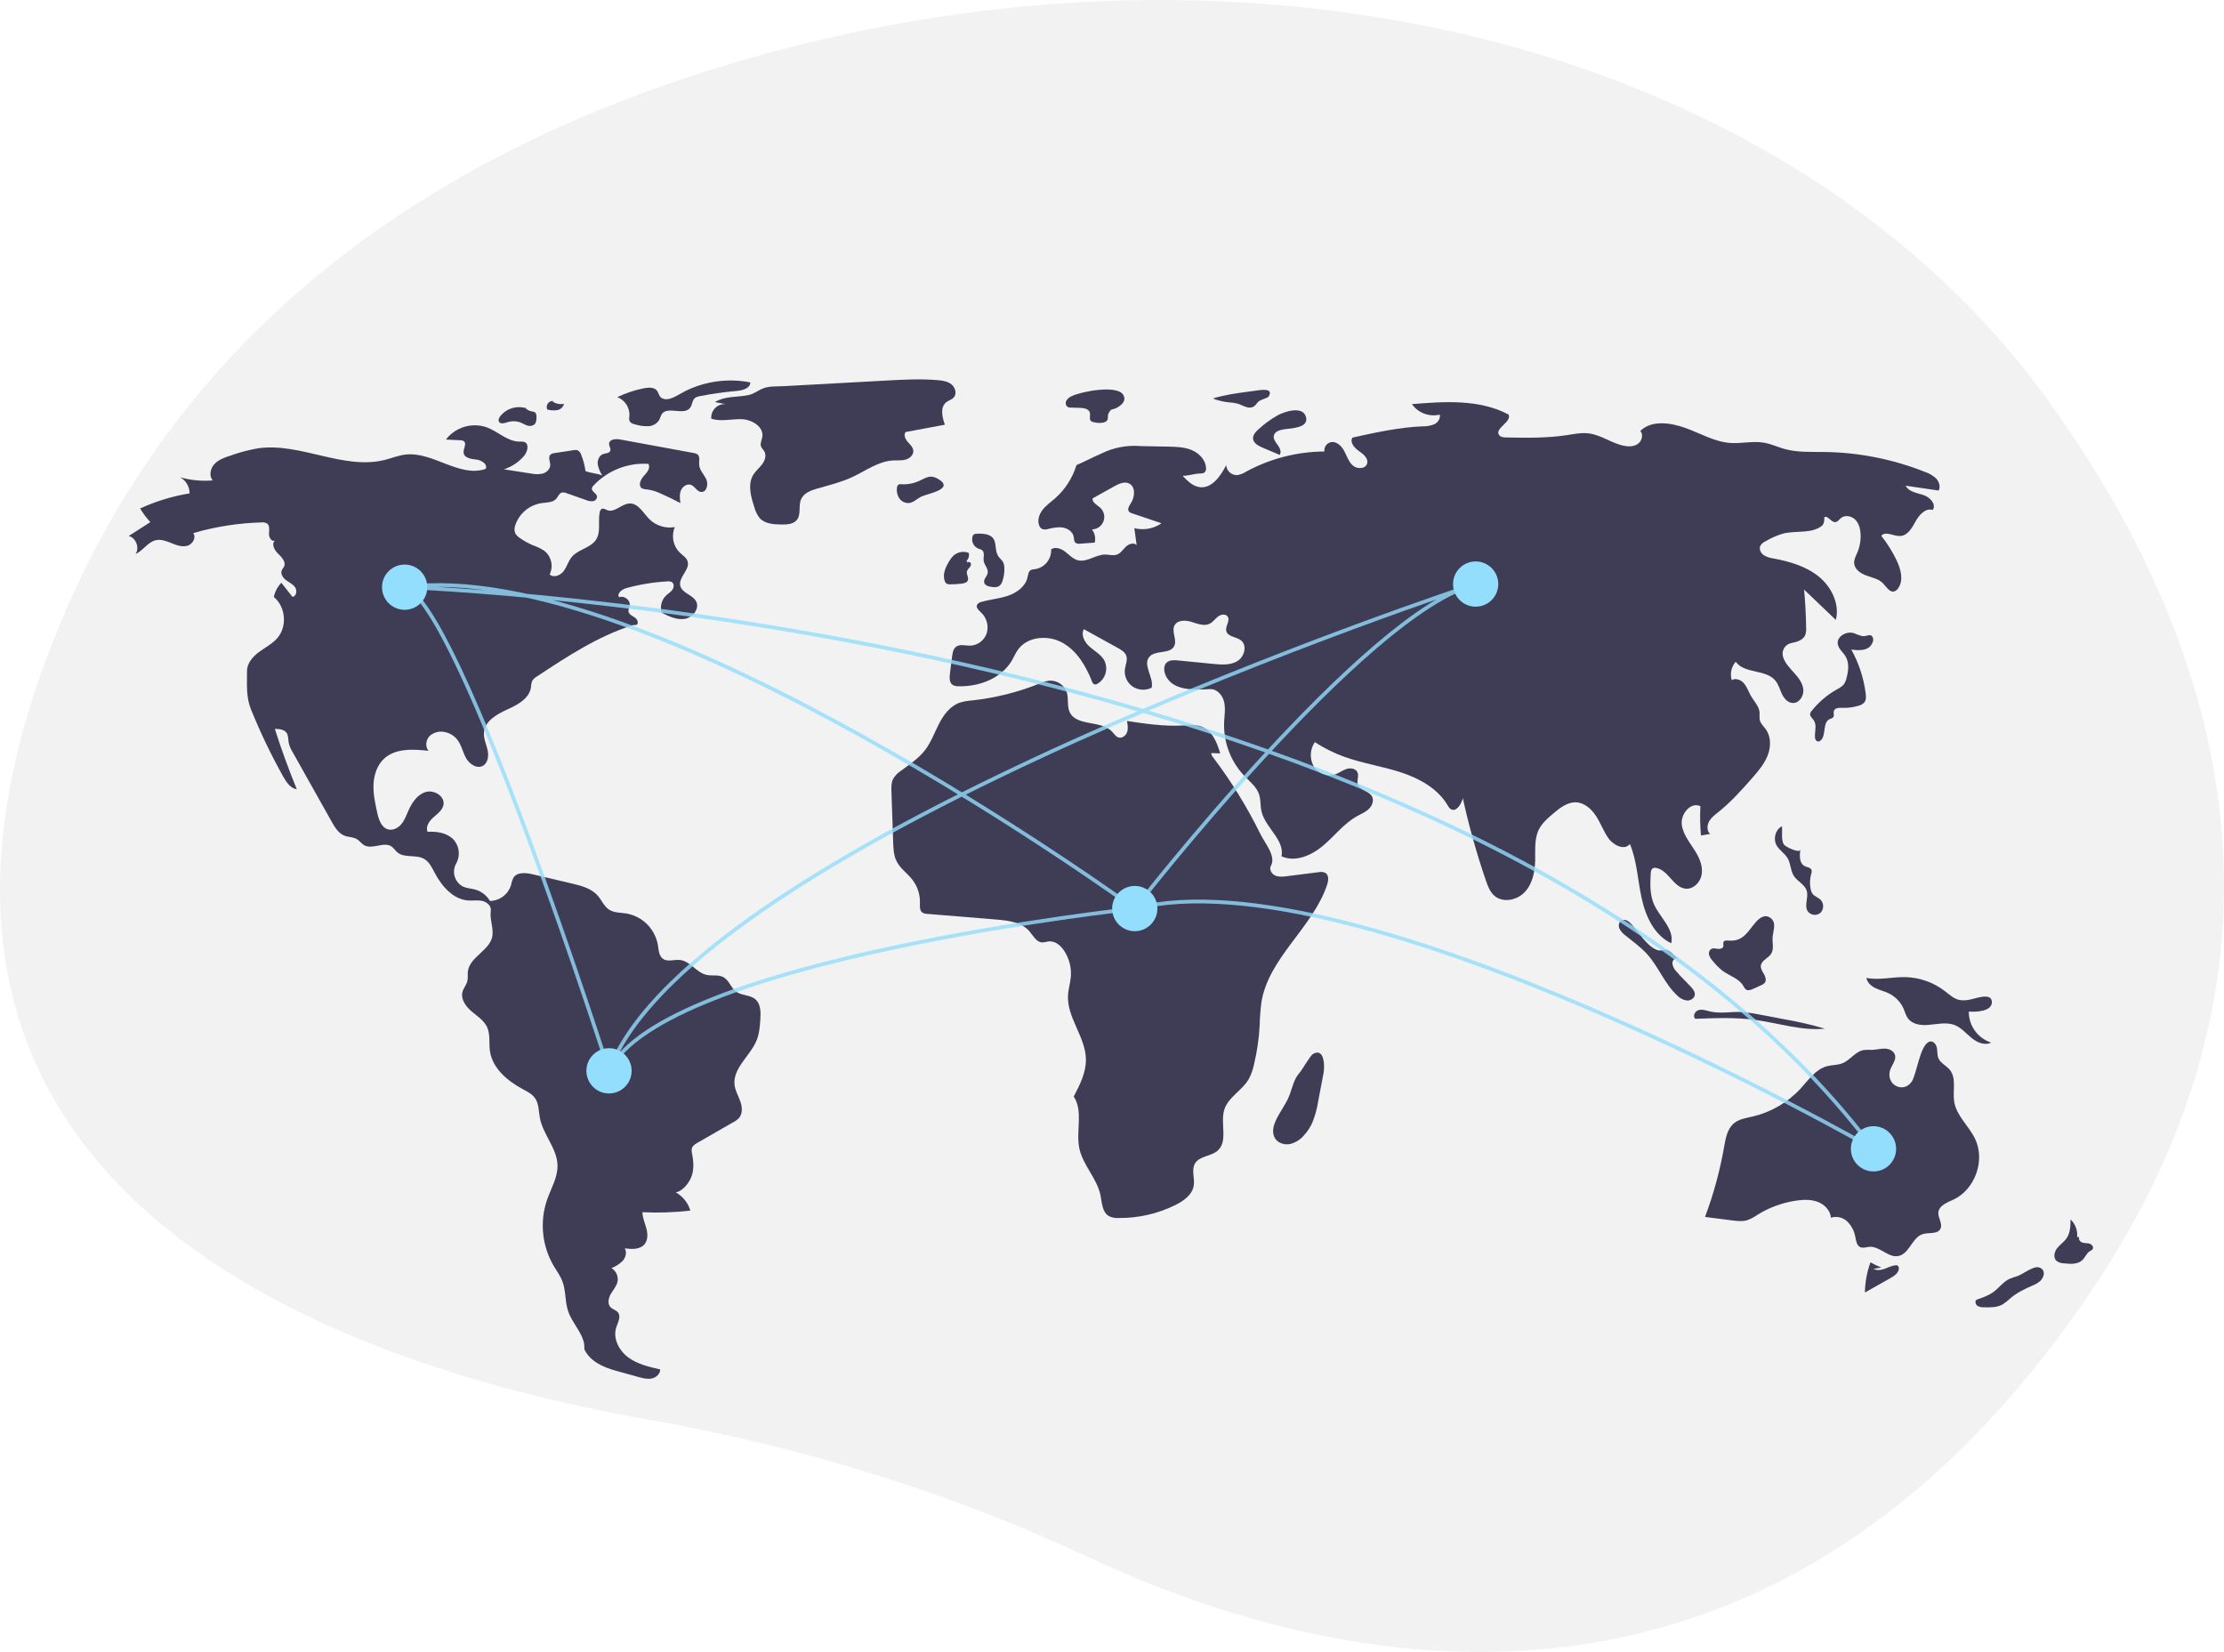
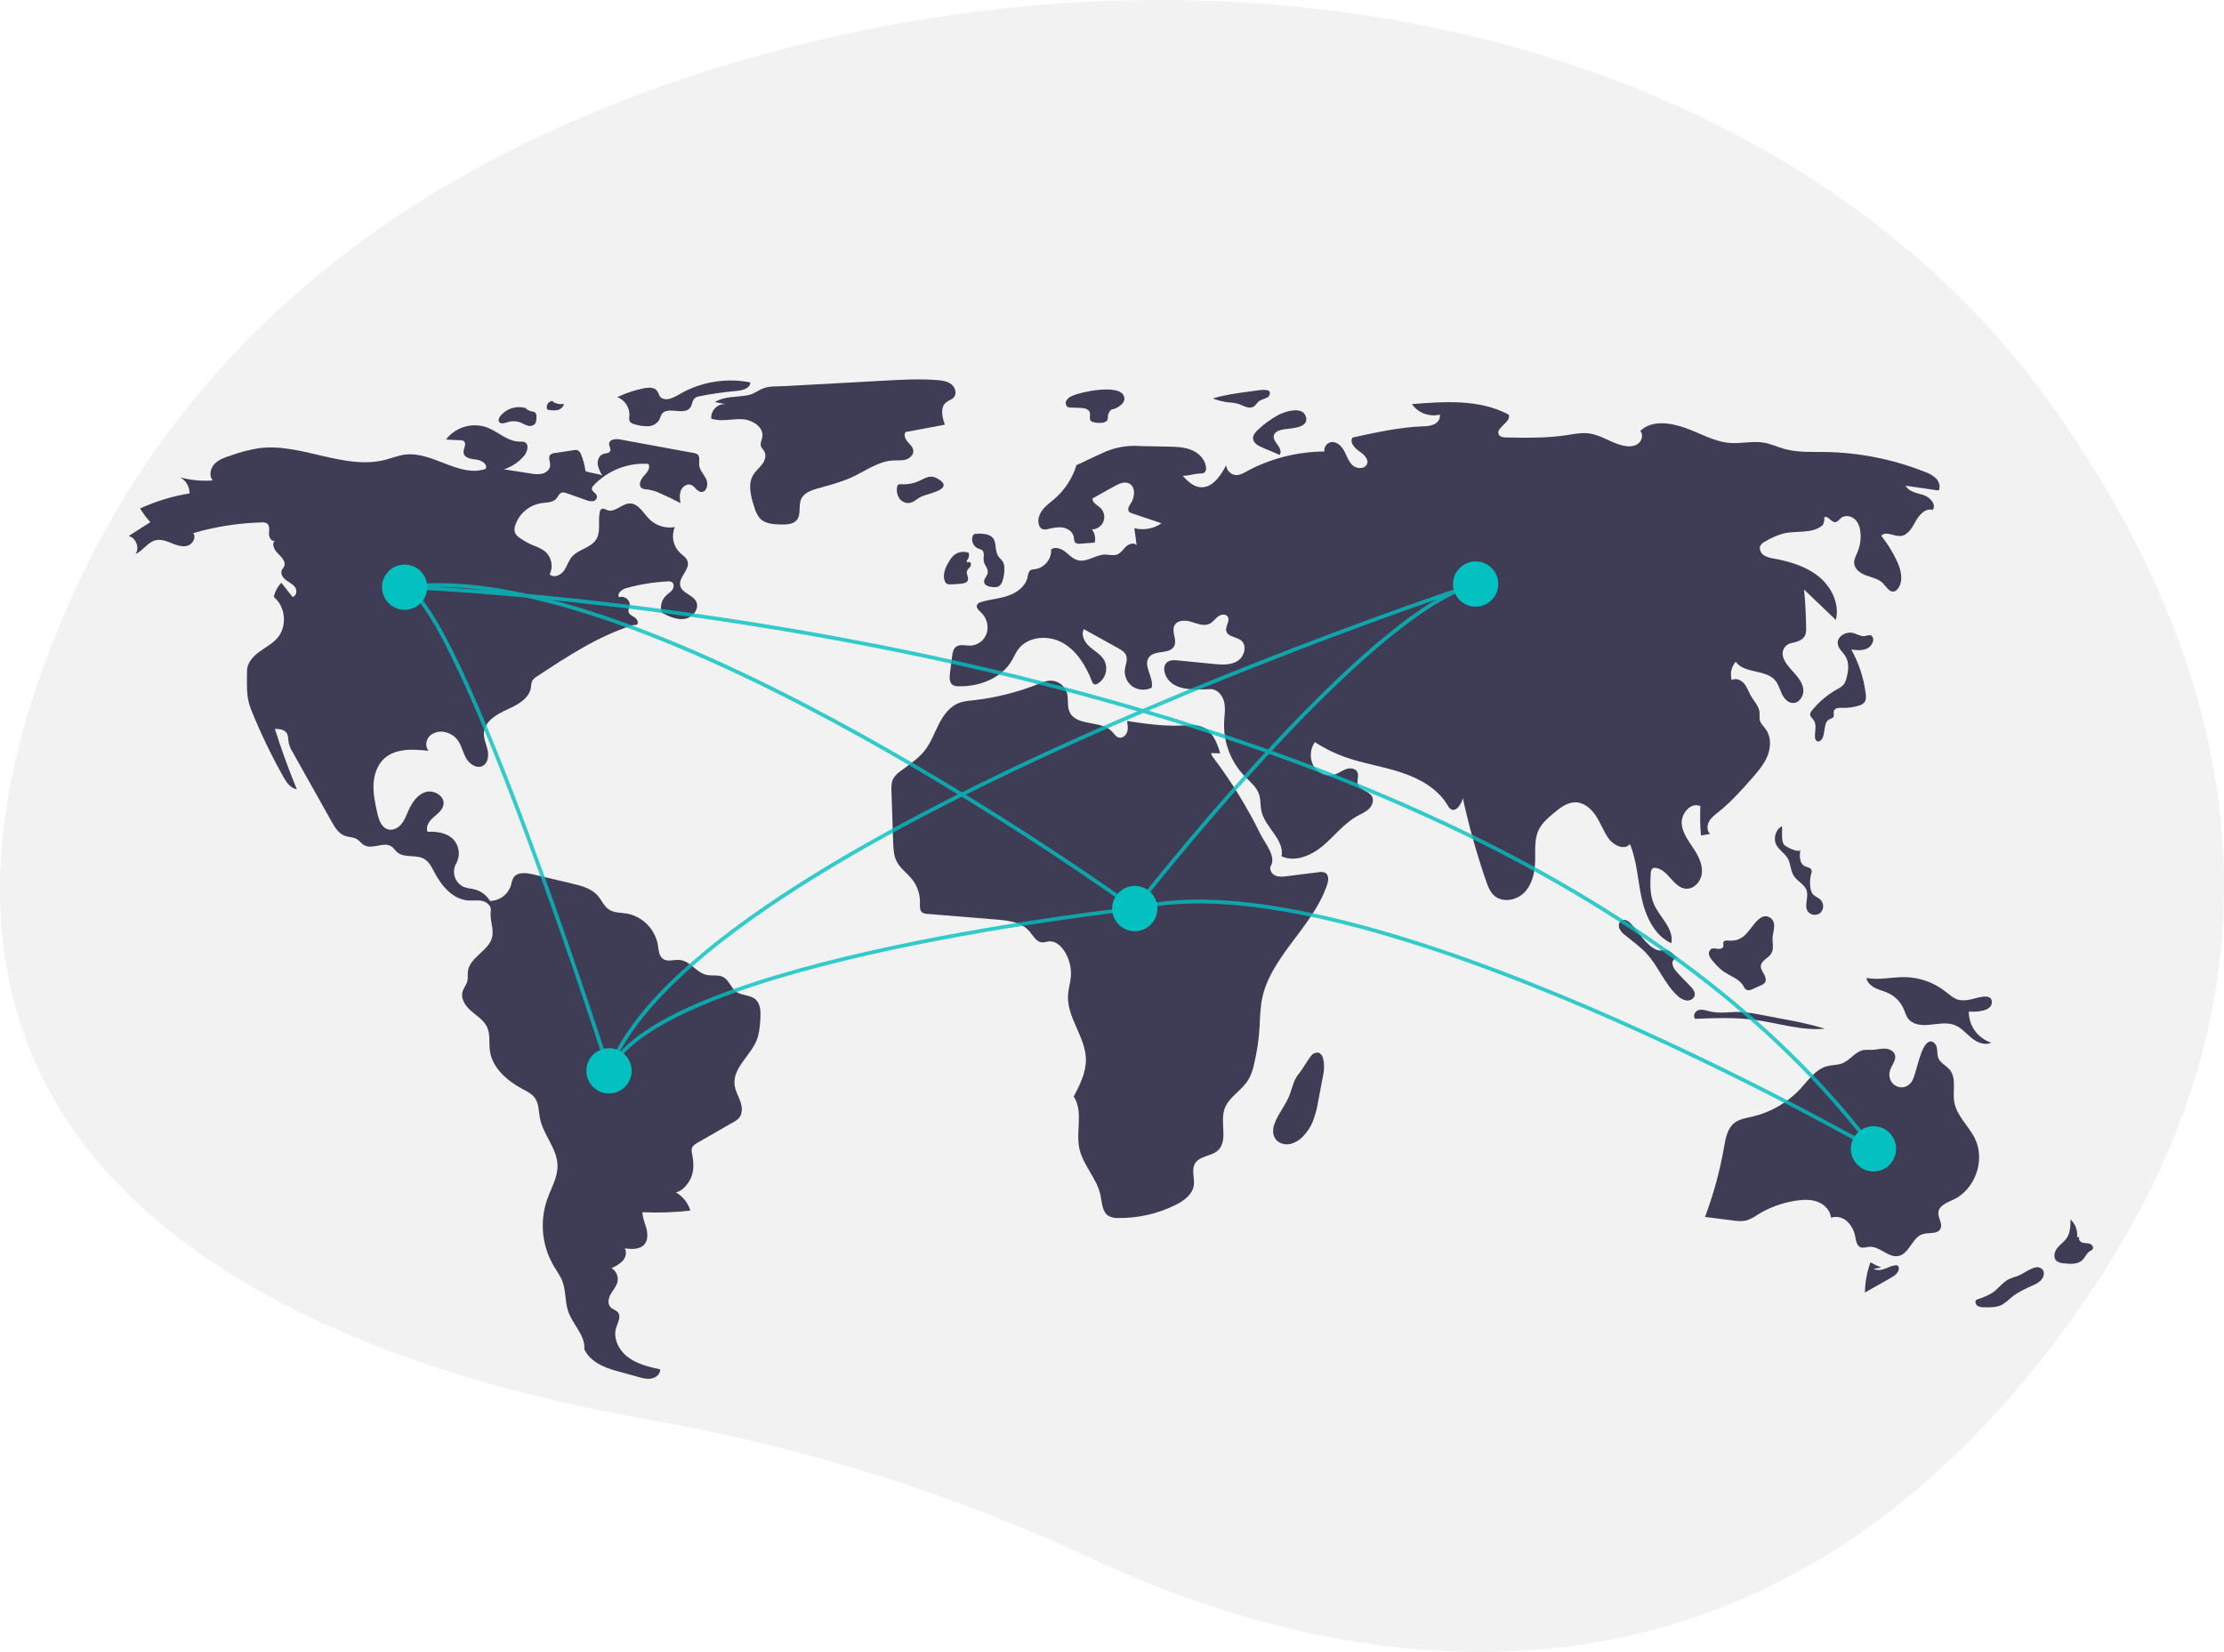
<svg xmlns="http://www.w3.org/2000/svg" id="e37c00f5-ff96-45aa-87ea-1a24b78ba7bd" data-name="Layer 1" viewBox="0 0 1176.606 873.979">
  <path d="M1095.664,225.463C962.121,39.632,680.019-35.748,402.58,45.439,255.907,88.36,114.487,174.358,44.402,340.88-80.881,638.554,182.167,733.624,354.172,763.924c83.172,14.651,161.507,39.263,233.089,72.771C716.045,896.979,944,950.398,1115.894,699.286,1240.482,517.28,1184.616,349.244,1095.664,225.463Z" transform="translate(-11.69692 -13.01074)" fill="#f2f2f2" />
  <path d="M321.429,262.228a34.385,34.385,0,0,0-2.248-8.605,3.895,3.895,0,0,0-1.98-2.439,4.08,4.08,0,0,0-1.965-.022l-10.087,1.544a3.867,3.867,0,0,0-2.302.894c-1.314,1.382-.02,3.607-.06,5.513-.045,2.143-1.95,3.883-4.015,4.459a15.177,15.177,0,0,1-6.38-.079l-14.105-2.192a23.256,23.256,0,0,0,10.671-7.121c1.856-2.199,2.844-6.304.161-7.345a6.585,6.585,0,0,0-2.45-.197c-6.391.05-11.419-5.286-17.402-7.533a19.241,19.241,0,0,0-21.655,6.455l7.514.362a3.335,3.335,0,0,1,2.001.534c1.647,1.353-.401,3.952-.169,6.07.301,2.752,3.956,3.34,6.711,3.619s6.25,2.517,4.925,4.948c-13.847,4.769-27.937-9.323-42.479-7.588-3.68.439-7.156,1.885-10.749,2.794-21.951,5.554-44.644-9.264-67.068-6.126a85.163,85.163,0,0,0-14.64,3.861c-3.052,1.002-6.235,2.085-8.453,4.409s-3.061,6.298-.961,8.729a49.126,49.126,0,0,1-17.216-1.636,9.645,9.645,0,0,1,4.959,8.5A102.145,102.145,0,0,0,85.821,282.014a44.073,44.073,0,0,0,5.416,7.215l-11.445,7.353c3.867.974,5.866,6.247,3.617,9.54,4.009-1.784,6.494-6.398,10.782-7.333,2.809-.613,5.667.536,8.331,1.616s5.593,2.126,8.352,1.316,4.793-4.387,3.04-6.666a142.719,142.719,0,0,1,36.253-5.664,4.547,4.547,0,0,1,2.746.521c1.598,1.109,1.178,3.504,1.092,5.447s1.429,4.497,3.165,3.621c-2.043,1.772-.297,5.108,1.664,6.971s4.323,4.434,3.123,6.858c-.313.633-.845,1.139-1.146,1.777-.89,1.884.523,4.081,2.189,5.332s3.707,2.126,4.864,3.858.632,4.765-1.438,5.007l-5.882-7.469a15.314,15.314,0,0,0-3.974,7.53c6.238,5.099,7.176,15.478,1.954,21.613-2.669,3.135-6.464,5.04-9.776,7.486s-6.377,5.928-6.369,10.045c.014,7.113-.567,13.721,2.099,20.316a312.966,312.966,0,0,0,16.99,35.447c1.681,3.006,3.853,6.301,7.258,6.819q-6.455-15.714-11.621-31.917c2.243.009,4.836.187,6.151,2.004,1.089,1.505.855,3.551,1.193,5.378a16.659,16.659,0,0,0,2.124,4.994L187.123,447.636c1.704,3.034,3.658,6.292,6.913,7.521,2.082.786,4.49.638,6.406,1.769,1.502.887,2.513,2.46,4.044,3.296,4.329,2.361,10.349-2.167,14.394.652,1.157.806,1.893,2.087,2.958,3.01,3.736,3.236,9.865,1.071,14.179,3.485,2.78,1.556,4.22,4.667,5.703,7.486,3.714,7.062,9.723,13.981,17.683,14.543,2.5.177,5.054-.297,7.498.259s4.85,2.689,4.457,5.164c-.673,4.244,1.424,8.891.861,13.151-1.026,7.76-12.032,11.169-12.978,18.939-.207,1.701.117,3.457-.288,5.122-.496,2.041-2.029,3.702-2.574,5.731-1.032,3.844,1.722,7.67,4.748,10.256s6.635,4.816,8.289,8.437c1.748,3.827.89,8.289,1.458,12.457,1.241,9.1,9.102,15.847,17.191,20.197,2.465,1.325,5.111,2.608,6.706,4.908,2.082,3.001,1.875,6.957,2.57,10.543,1.703,8.782,9.095,16.017,9.305,24.96.149,6.356-3.384,12.122-5.495,18.12a42.257,42.257,0,0,0,3.451,35.046c1.579,2.666,3.467,5.18,4.584,8.07,1.993,5.158,1.346,11.02,3.184,16.235,2.43,6.895,9.106,12.589,8.467,19.872,3.031,6.294,9.724,9.387,16.454,11.26l12.062,3.357c2.309.643,4.723,1.291,7.074.825s4.596-2.418,4.535-4.815c-5.915-1.334-12.019-2.752-16.895-6.357s-8.216-10.023-6.366-15.797c.858-2.678,2.683-5.769.948-7.982-.993-1.267-2.81-1.598-3.931-2.753-1.748-1.803-1.147-4.831.109-7.005s3.073-4.116,3.579-6.576a6.861,6.861,0,0,0-3.216-7.138,17.054,17.054,0,0,0,5.97-3.831c1.57-1.793,2.295-4.557,1.06-6.595,3.668.465,7.997.693,10.405-2.113,1.923-2.24,1.79-5.59,1.031-8.442s-2.044-5.624-2.084-8.575a156.267,156.267,0,0,0,25.353-.86,16.439,16.439,0,0,0-7.708-9.654c3.811-.645,7.282-5.207,8.486-8.879s.897-7.673.153-11.465a6.152,6.152,0,0,1-.114-3.004c.429-1.368,1.772-2.202,3.015-2.916l18.914-10.863a11.017,11.017,0,0,0,3.025-2.233c1.982-2.328,1.688-5.841.673-8.725s-2.64-5.595-3.031-8.627c-1.169-9.068,8.538-15.574,11.813-24.109,1.286-3.35,1.548-6.991,1.796-10.57.267-3.844.287-8.31-2.665-10.787-2.829-2.375-7.251-1.845-10.211-4.054-2.714-2.025-3.651-5.958-6.616-7.594-2.693-1.486-6.07-.541-9.065-1.239-5.274-1.23-8.592-7.308-13.978-7.871-3.039-.318-6.478,1.168-8.969-.602-2.195-1.559-2.283-4.694-2.7-7.353a20.536,20.536,0,0,0-16.575-16.628c-3.133-.502-6.544-.312-9.209-2.033-2.699-1.744-3.937-5.008-6.057-7.422-3.417-3.891-8.798-5.274-13.84-6.459l-20.506-4.821c-3.64-.856-8.332-1.31-10.286,1.879a14.738,14.738,0,0,0-1.217,3.827,11.85,11.85,0,0,1-11.144,8.388,13.179,13.179,0,0,0-7.772-6.013c-2.079-.579-4.305-.644-6.288-1.496a8.833,8.833,0,0,1-3.833-12.253,10.995,10.995,0,0,0-1.879-13.225c-3.487-3.131-8.532-3.887-13.207-3.574-1.225-2.672.823-5.687,3.03-7.629s4.886-3.851,5.366-6.751c.756-4.561-5.064-8.026-9.483-6.666s-7.24,5.652-9.104,9.883c-1.07,2.428-1.979,4.984-3.667,7.031s-4.405,3.513-6.975,2.856c-3.639-.93-5.044-5.253-5.849-8.921-1.081-4.922-2.167-9.912-1.941-14.946s1.923-10.203,5.635-13.61c6.049-5.553,15.328-5.009,23.491-4.123-1.929-2.173-1.452-5.835.612-7.881a8.96,8.96,0,0,1,8.121-1.995,11.191,11.191,0,0,1,6.291,3.762c2.32,2.828,2.979,6.647,4.733,9.857s5.696,5.948,8.923,4.226c2.787-1.488,3.23-5.353,2.536-8.435s-2.167-6.08-1.916-9.229c.479-6.01,6.709-9.627,12.206-12.102S291.737,382.615,292.608,376.65a10.73,10.73,0,0,1,.652-3.42,6.709,6.709,0,0,1,2.461-2.315c16.044-10.603,32.355-21.335,50.692-27.129.954-.301,1.066.034,2.038-.203,1.361-.786.459-2.962-.846-3.838s-3.048-1.549-3.379-3.085c-.243-1.129.422-2.238.595-3.381.425-2.807-2.933-5.399-5.541-4.276-1.473-1.951,1.442-4.217,3.798-4.866a103.15,103.15,0,0,1,21.67-3.54,3.903,3.903,0,0,1,2.466.419c1.231.853,1.074,2.808.201,4.025s-2.229,1.981-3.316,3.011a9.053,9.053,0,0,0-2.348,9.105c3.826,1.946,7.986,3.95,12.223,3.264s7.999-5.447,6.007-9.249c-1.855-3.541-7.426-4.34-8.384-8.221-1.122-4.544,5.31-8.585,3.862-13.035-.635-1.949-2.577-3.097-4.068-4.504a12.221,12.221,0,0,1-2.674-13.552,15.419,15.419,0,0,1-13.523-4.232c-3.234-3.264-5.815-8.414-10.408-8.267-4.215.134-7.845,5.051-11.786,3.551-.97-.369-1.992-1.12-2.931-.68a2.422,2.422,0,0,0-1.093,1.815c-1.002,4.788.721,10.244-1.888,14.382-2.84,4.503-9.409,5.127-12.852,9.187-1.869,2.204-2.593,5.174-4.311,7.498s-5.364,3.801-7.425,1.776a10.235,10.235,0,0,0-2.78-12.445,27.309,27.309,0,0,0-6.141-2.987,36.422,36.422,0,0,1-6.861-3.824,6.758,6.758,0,0,1-2.519-2.695,6.141,6.141,0,0,1,.172-4.262,17.426,17.426,0,0,1,13.867-11.494c2.745-.373,5.94-.242,7.756-2.333.961-1.107,1.465-2.78,2.861-3.229a4.219,4.219,0,0,1,2.641.325l10.245,3.606a7.191,7.191,0,0,0,3.65.604,2.474,2.474,0,0,0,2.14-2.6c-.327-1.701-2.945-2.518-2.707-4.234a2.827,2.827,0,0,1,.857-1.441,36.629,36.629,0,0,1,29.051-11.472c1.293,2.124-.752,4.639-2.454,6.452s-3.069,5.052-1.011,6.448a5.643,5.643,0,0,0,2.728.614,23.819,23.819,0,0,1,7.261,2.202q5.311,2.311,10.417,5.057c-.301-2.245-.588-4.609.263-6.708s3.269-3.745,5.381-2.928c2.036.788,3.079,3.483,5.248,3.73,2.893.329,4.034-3.944,2.826-6.593s-3.6-4.867-3.8-7.772c-.135-1.96.611-4.39-.954-5.576a4.26,4.26,0,0,0-1.847-.648l-39.084-7.192c-2.321-.427-5.674-.1-5.777,2.258-.057,1.316,1.118,2.618.597,3.828-.556,1.291-2.381,1.173-3.711,1.63-2.063.709-3.098,3.158-2.9,5.331a14.834,14.834,0,0,0,2.448,6.008C327.82,263.487,323.971,263.291,321.429,262.228Z" transform="translate(-11.69692 -13.01074)" fill="#3f3d56" />
  <path d="M290.244,229.051a12.656,12.656,0,0,0-13.902,4.164c-.644.847-1.184,2.015-.645,2.933.772,1.315,2.741.796,4.192.325a10.549,10.549,0,0,1,6.621-.158c1.363.468,2.581,1.295,3.95,1.745a3.978,3.978,0,0,0,4.056-.593c.939-.958.998-2.447 1-3.788a3.047,3.047,0,0,0-.776-2.504,3.981,3.981,0,0,0-1.796-.531,6.185,6.185,0,0,1-3.619-2.115" transform="translate(-11.69692 -13.01074)" fill="#3f3d56" />
  <path d="M304.337,225.127a3.22,3.22,0,0,0-3.112,4.534,13.05,13.05,0,0,0,5.203.339,4.447,4.447,0,0,0,3.637-3.334,8.372,8.372,0,0,1-5.928-1.132" transform="translate(-11.69692 -13.01074)" fill="#3f3d56" />
  <path d="M351.62,218.574a59.853,59.853,0,0,0-13.342,4.532,10.024,10.024,0,0,1,6.402,10.068,5.243,5.243,0,0,0,.061,2.489c.49,1.188,1.91,1.634,3.158,1.939a20.823,20.823,0,0,0,6.927.884,7.056,7.056,0,0,0,5.734-3.504,24.972,24.972,0,0,1,1.192-2.819c2.992-4.557,11.881.953,15.094-3.451,1.132-1.552,1.028-3.887,2.503-5.116a5.624,5.624,0,0,1,2.574-.982,180.731,180.731,0,0,1,19.548-2.784c3.109-.271,7.162-1.387,7.188-4.508a54.149,54.149,0,0,0-34.541,4.647c-3.85,1.929-8.943,5.985-12.652,3.429-1.389-.957-1.32-3.535-3.231-4.612C356.281,217.686,353.694,218.133,351.62,218.574Z" transform="translate(-11.69692 -13.01074)" fill="#3f3d56" />
  <path d="M389.919,225.736l5.497,1.056a7.124,7.124,0,0,0-7.413,7.72c5.148,1.72,10.761.046,16.184.275s11.733,4.102,10.807,9.451c-.28,1.617-1.214,3.233-.728,4.801.34,1.099,1.31,1.878,1.856,2.89,1.14,2.109.229,4.776-1.21,6.693s-3.374,3.446-4.637,5.483c-3.142,5.067-1.357,11.617.515,17.277a15.231,15.231,0,0,0,2.929,5.849c2.773,2.948,7.292,3.205,11.338,3.264,2.945.043,6.32-.103,8.182-2.385,2.432-2.979.731-7.628,2.332-11.125,1.454-3.176,5.159-4.538,8.515-5.504,6.149-1.77,12.416-3.275,18.229-5.949,7.219-3.32,13.965-8.495,21.899-8.922,2.226-.12,4.507.143,6.651-.467s4.181-2.464,4.019-4.687c-.139-1.9-1.746-3.294-3.002-4.726s-2.242-3.634-1.088-5.149l20.797-3.884c-1.474-4.017-2.623-9.309.765-11.924,1.222-.944,2.859-1.321,3.899-2.461,1.774-1.944.882-5.293-1.166-6.946s-4.816-2.037-7.438-2.255c-9.119-.757-18.29-.257-27.426.244q-26.79,1.468-53.58,2.937c-3.595.197-7.746-.104-11.044,1.123-2.792,1.038-4.776,2.945-7.969,3.614C401.739,223.264,395.252,222.427,389.919,225.736Z" transform="translate(-11.69692 -13.01074)" fill="#3f3d56" />
  <path d="M488.403,269.189a2.212,2.212,0,0,0-1.6.363,2.02,2.02,0,0,0-.521,1.234,8.149,8.149,0,0,0,1.184,5.832,5.711,5.711,0,0,0,5.228,2.506c2.475-.316,4.3-2.427,6.575-3.458,3.507-1.587,18.403-4.061,8.099-9.627-3.551-1.918-5.845-.225-8.644,1.039A19.669,19.669,0,0,1,488.403,269.189Z" transform="translate(-11.69692 -13.01074)" fill="#3f3d56" />
  <path d="M578.653,222.593a5.883,5.883,0,0,0-2.862,2.492,2.514,2.514,0,0,0,.943,3.335,3.752,3.752,0,0,0,1.404.223l4.892.146c2.078.062,4.674.505,5.233,2.508.415,1.487-.513,3.398.606,4.461a3.155,3.155,0,0,0,1.664.649,11.341,11.341,0,0,0,4.929.159c3.56-.955,1.689-3.127,2.81-5.062,1.715-2.96,1.418-1.168,4.441-2.864,2.232-1.253,5.116-3.525,3.253-6.718C602.727,216.368,583.434,220.208,578.653,222.593Z" transform="translate(-11.69692 -13.01074)" fill="#3f3d56" />
  <path d="M675.212,219.802l-2.841.379c-6.406.855-12.848,1.718-19.018,3.641a31.652,31.652,0,0,0,8.329,2.044,25.585,25.585,0,0,1,4.665.663c2.725.811,5.471,2.906,8.104,1.833,1.632-.665,2.165-2.365,3.517-3.266.934-.622,4.475-1.629,4.871-2.257C686.04,217.764,677.672,219.474,675.212,219.802Z" transform="translate(-11.69692 -13.01074)" fill="#3f3d56" />
  <path d="M687.686,232.713A53.277,53.277,0,0,0,677.203,240.39c-1.335,1.255-2.698,2.815-2.577,4.643.161,2.429,2.749,3.839,4.991,4.788l9.081,3.845c1.102-1.553.093-3.696-1.045-5.222s-2.492-3.291-1.989-5.128c.574-2.095,3.129-2.81,5.271-3.171,3.491-.588,12.907-.541,11.776-6.167C701.378,227.35,691.19,230.754,687.686,232.713Z" transform="translate(-11.69692 -13.01074)" fill="#3f3d56" />
  <path d="M685.86,607.84c-.865,2.503-.947,5.451.549,7.637,1.678,2.452,5.036,3.366,7.942,2.744a14.307,14.307,0,0,0,7.374-4.741,25.392,25.392,0,0,0,4.241-6.504,50.767,50.767,0,0,0,3.144-11.502l2.82-14.804c.63-3.309.606-13.452-5.475-10.147-1.661.903-5.508,8.031-7.249,10.053-3.138,3.643-3.553,7.178-5.205,11.592C691.931,597.695,687.773,602.303,685.86,607.84Z" transform="translate(-11.69692 -13.01074)" fill="#3f3d56" />
  <path d="M1007.042,683.597a44.332,44.332,0,0,1-5.778-2.751,48.707,48.707,0,0,0-2.929,15.965l13.616-7.705c2.048-1.159,4.37-2.769,4.326-5.123a1.621,1.621,0,0,0-.753-1.474,1.836,1.836,0,0,0-.955-.112c-2.019.168-3.86,1.162-5.764,1.853s-4.132,1.056-5.879.031" transform="translate(-11.69692 -13.01074)" fill="#3f3d56" />
  <path d="M1078.869,688.172a29.472,29.472,0,0,0-4.366,1.567c-3.125,1.59-5.25,4.609-8.062,6.703-2.691,2.004-5.93,3.104-9.11,4.174-.935.827-.506,2.492.51,3.218a6.315,6.315,0,0,0,3.596.808c3.303.073,6.784.105,9.677-1.491a30.518,30.518,0,0,0,4.556-3.616c3.383-2.823,7.446-4.685,11.467-6.485a13.162,13.162,0,0,0,3.997-2.39c2.527-2.49,2.705-6.331-.939-7.178C1087.251,682.798,1081.672,687.265,1078.869,688.172Z" transform="translate(-11.69692 -13.01074)" fill="#3f3d56" />
  <path d="M1110.605,667.441a11.359,11.359,0,0,0-3.475-9.307c-.037,3.428-.141,7.079-2.069,9.914-1.374,2.02-3.527,3.384-5.032,5.307s-2.173,4.973-.408,6.661a6.615,6.615,0,0,0,3.92,1.35c3.514.414,7.581.644,10.045-1.894,1.345-1.386,1.999-3.438,3.64-4.456a4.429,4.429,0,0,0,1.597-1.143c.677-1.077-.399-2.496-1.611-2.884s-2.547-.206-3.764-.574-2.335-1.738-1.71-2.846" transform="translate(-11.69692 -13.01074)" fill="#3f3d56" />
  <path d="M1054.2,541.77a15.795,15.795,0,0,1-5.636.332c-3.128-.575-5.563-2.933-8.088-4.866A35.677,35.677,0,0,0,1019.63,529.953c-6.863-.13-13.789,1.73-20.529.433.44,2.449,2.536,4.286,4.772,5.378s4.704,1.641,6.951,2.711a16.597,16.597,0,0,1,8.039,8.363c.724,1.689,1.179,3.528,2.275,5.003,2.241,3.015,6.488,3.677,10.236,3.43,4.887-.321,9.991-1.727,14.537.094,3.478,1.393,5.967,4.437,8.871,6.804s6.994,4.124,10.329,2.416a17.075,17.075,0,0,1-11.814-16.43c3.27.301,12.69.184,12.183-5.373C1065.05,538.072,1057.008,541.262,1054.2,541.77Z" transform="translate(-11.69692 -13.01074)" fill="#3f3d56" />
  <path d="M1011.417,580.087c.581-3.185,3.757-5.997,2.767-9.08-.684-2.132-3.156-3.184-5.394-3.237s-4.437.614-6.675.677a32.53,32.53,0,0,0-4.371.062c-4.442.73-7.181,5.387-11.367,7.042-2.546,1.007-5.406.814-8.053,1.51-6.01,1.58-9.813,7.259-14.014,11.838a50.011,50.011,0,0,1-25.384,14.804c-3.417.791-7.09,1.297-9.807,3.517-3.597,2.939-4.482,7.977-5.282,12.552a207.333,207.333,0,0,1-10.093,37.051l14.27,1.822c2.713.346,5.524.685,8.139-.118a23.628,23.628,0,0,0,5.353-2.852,53.442,53.442,0,0,1,20.879-7.537c3.737-.513,7.655-.607,11.162.782s6.516,4.539,6.809,8.3a8.767,8.767,0,0,1,8.762,2.131,15.231,15.231,0,0,1,4.183,8.351c.376,1.952.752,4.292,2.564,5.111,1.478.668,3.173-.051,4.79-.181,5.486-.439,10.039,5.958,15.432,4.857,5.784-1.181,7.203-9.843,12.846-11.578,3.241-.996,7.786.215,9.338-2.799,1.368-2.657-1.361-5.723-1.08-8.698.346-3.663,4.667-5.218,7.998-6.781,11.484-5.389,16.934-20.845,11.369-32.245-3.297-6.754-9.785-12.071-10.983-19.491-.922-5.709,1.329-12.366-2.311-16.859-1.852-2.286-4.987-3.548-6.088-6.275-.694-1.717-.415-3.665-.788-5.479s-1.956-3.711-3.747-3.241c-5.199,1.365-6.858,17.425-9.641,21.327C1018.77,591.302,1010.084,587.395,1011.417,580.087Z" transform="translate(-11.69692 -13.01074)" fill="#3f3d56" />
  <path d="M915.322,547.838c-1.777-.498-3.717-.989-5.419-.277s-2.696,3.211-1.33,4.451c10.688-.416,21.442-.83,32.04.622,12.21,1.672,24.294,5.815,36.558,4.596a186.054,186.054,0,0,0-21.326-4.949l-12.006-2.293a92.83,92.83,0,0,0-9.749-1.506C927.241,547.916,922.057,549.726,915.322,547.838Z" transform="translate(-11.69692 -13.01074)" fill="#3f3d56" />
  <path d="M926.023,510.612c-.887-.074-1.986-.138-2.445.625-.439.729.063,1.692-.172,2.509-.322,1.117-1.785,1.402-2.937,1.25s-2.398-.516-3.419.039a2.898,2.898,0,0,0-1.121,3.292,8.475,8.475,0,0,0,1.976,3.15,32.185,32.185,0,0,0,5.128,5.143c3.674,2.712,8.65,4.018,10.964,7.955a5.278,5.278,0,0,0,1.464,1.971c1.111.704,2.559.168,3.755-.378l4.192-1.915a4.762,4.762,0,0,0,1.96-1.333c.958-1.299.369-3.147-.434-4.547s-1.833-2.849-1.66-4.454c.308-2.862,3.987-3.956,5.5-6.405,1.525-2.468.532-5.648.708-8.544.206-3.387,2.334-7.792-1.09-10.323-2.91-2.151-5.691-.163-7.78,2.211C936.205,505.866,934.122,511.288,926.023,510.612Z" transform="translate(-11.69692 -13.01074)" fill="#3f3d56" />
  <path d="M951.468,460.009c1.431,2.74,4.415,4.376,5.975,7.044,1.692,2.893,1.499,6.63,3.334,9.434,1.883,2.877,5.672,4.404,6.728,7.675,1.153,3.572-1.463,7.913.622,11.034a4.632,4.632,0,0,0,6.794.624,4.984,4.984,0,0,0-.206-6.954c-1.234-1.126-3.007-1.612-4.038-2.927a6.141,6.141,0,0,1-1.046-2.546,16.669,16.669,0,0,1,.262-7.989,3.555,3.555,0,0,0,.201-2.09c-.464-1.349-2.29-1.444-3.572-2.07-2.911-1.421-2.841-5.53-2.332-8.729-.339,2.13-7.926-1.493-8.72-2.699-1.578-2.397-.719-7.02-1.032-9.669C951.032,451.791,949.718,456.659,951.468,460.009Z" transform="translate(-11.69692 -13.01074)" fill="#3f3d56" />
  <path d="M875.031,502.171c-1.4-1.568-3.51-3.208-5.387-2.262-1.432.721-1.826,2.703-1.265,4.205a9.257,9.257,0,0,0,3.055,3.642c3.913,3.227,8.126,6.139,11.539,9.89,6.108,6.713,9.344,15.77,15.987,21.954a8.967,8.967,0,0,0,5.034,2.724c1.935.18,4.109-1.059,4.331-2.99.183-1.591-.926-3.014-2.009-4.193-2.581-2.807-5.406-5.391-7.842-8.323a6.994,6.994,0,0,1-2.004-4.186c-.012-1.579,1.428-3.232,2.958-2.841-1.861-.476-3.241-3.576-5.972-4.159-2.282-.487-2.835.926-5.551-.239C882.724,513.172,878.659,506.233,875.031,502.171Z" transform="translate(-11.69692 -13.01074)" fill="#3f3d56" />
  <path d="M996.764,349.525a42.899,42.899,0,0,1-4.377-1.563c-3.847-1.155-8.936,1.673-8.423,5.656.341,2.647,2.804,4.431,4.164,6.727,2.017,3.404,1.479,7.722.419,11.535a9.017,9.017,0,0,1-1.455,3.282A11.116,11.116,0,0,1,983.644,377.64a46.103,46.103,0,0,0-13.49,11.46,3.303,3.303,0,0,0-.815,1.536c-.183,1.345,1.168,2.325,1.933,3.446,1.698,2.492.471,5.845.638,8.855a2.504,2.504,0,0,0,1.055,2.197c1.023.52,2.236-.363,2.791-1.368,1.841-3.335.454-8.687,3.907-10.295.653-.304,1.445-.432,1.881-1.006.691-.91.024-2.258.375-3.346.526-1.633,2.76-1.707,4.475-1.634a25.398,25.398,0,0,0,8.724-1.161,5.807,5.807,0,0,0,2.888-1.672c1.032-1.288.941-3.12.734-4.758a64.492,64.492,0,0,0-7.62-23.25c3.033.387,6.333.723,8.95-.858,1.466-.885,3.223-3.532,2.496-5.334C1001.418,347.603,999.341,350.001,996.764,349.525Z" transform="translate(-11.69692 -13.01074)" fill="#3f3d56" />
  <path d="M607.915,394.431c.363,1.947.72,3.997.082,5.871s-2.645,3.441-4.54,2.867c-1.471-.446-2.32-1.925-3.365-3.052-5.808-6.27-18.912-2.64-22.5-10.397-1.464-3.166-.469-6.959-1.468-10.301a9.169,9.169,0,0,0-9.285-6.308,19.08,19.08,0,0,0-5.343,1.595,134.727,134.727,0,0,1-35.401,8.854,29.087,29.087,0,0,0-6.802,1.238c-4.988,1.808-8.396,6.432-10.821,11.151s-4.216,9.827-7.468,14.019c-3.417,4.406-8.206,7.491-12.673,10.828a12.93,12.93,0,0,0-4.181,4.382c-.968,1.988-.914,4.301-.839,6.511l.913,26.844c.117,3.453.265,7.029,1.81,10.119,1.93,3.858,5.742,6.386,8.386,9.794a19.183,19.183,0,0,1,3.98,12.251c-.056,1.777-.233,3.879,1.151,4.995a5.062,5.062,0,0,0,2.83.814l36.312,2.972c6.387.523,13.466,1.382,17.637,6.249,1.968,2.297,3.549,5.6,6.564,5.846,1.293.106,2.551-.425,3.845-.528,3.263-.258,6.13,2.218,7.939,4.946a21.943,21.943,0,0,1,3.525,14.08c-.297,3.112-1.261,6.137-1.469,9.256-.791,11.868,9.269,22.179,9.464,34.071.115,6.995-3.206,13.531-6.444,19.733,5.225,7.916.947,18.457,3.027,27.711,1.974,8.78,9.294,15.653,11.118,24.465.835,4.034.883,8.998,4.441,11.076a10.122,10.122,0,0,0,5.025,1.006,66.242,66.242,0,0,0,30.165-6.867c4.399-2.183,8.957-5.441,9.725-10.291.62-3.911-1.364-8.286.655-11.693,2.379-4.015,8.473-3.697,11.974-6.784,5.679-5.008,1.251-14.56,3.551-21.773,2.068-6.484,9.187-9.929,12.716-15.748a27.986,27.986,0,0,0,2.955-8.009,114.243,114.243,0,0,0,3.007-20.426,122.436,122.436,0,0,1,.924-12.511c3.805-23.638,27.173-39.466,34.76-62.174.725-2.169,1.065-5.057-.864-6.284a5.525,5.525,0,0,0-3.674-.385l-16.739,2.11c-2.079.262-4.283.507-6.192-.356s-3.278-3.279-2.265-5.114c2.843-5.15-3.005-11.657-5.603-16.935a249.894,249.894,0,0,0-24.885-40.357,4.102,4.102,0,0,1-1.091-2.369l4.751.158c-1.604-5.754-4.25-12.051-9.841-14.156-3.15-1.186-6.639-.776-10-.592C627.764,397.358,617.443,395.904,607.915,394.431Z" transform="translate(-11.69692 -13.01074)" fill="#3f3d56" />
  <path d="M637.399,264.755c2.519,2.675,5.342,5.512,8.987,5.978,6.438.824,11.067-5.834,14.014-11.617a5.676,5.676,0,0,0,5.923,5.251,11.693,11.693,0,0,0,4.455-1.742,87.765,87.765,0,0,1,41.579-10.748,4.49,4.49,0,0,1,3.429-4.936c2.955-.586,5.618,1.969,7.043,4.624s2.315,5.731,4.58,7.718,6.65,1.9,7.545-.977c.859-2.762-2.019-5.118-4.409-6.746s-4.91-4.642-3.301-7.046c12.213-2.704,24.502-5.417,37-5.955a15.494,15.494,0,0,0,6.228-1.073c1.906-.935,3.421-3.058,2.908-5.119a14.104,14.104,0,0,1-14.718-5.552c17.341-1.431,35.785-2.651,51.153,5.509,1.844,3.959-7.555,7.253-5.04,10.824.802,1.139,2.409,1.272,3.802,1.298,10.679.198,21.421.393,31.98-1.22,3.859-.589,7.756-1.421,11.63-.943,6.453.796,11.972,5.101,18.32,6.505,2.584.571,5.481.591,7.659-.912s3.114-4.925,1.329-6.878c5.977-5.858,15.897-4.406,23.783-1.602s15.355,7.327,23.701,7.953c5.985.448,12.053-1.162,17.966-.138,3.716.643,7.175,2.296,10.807,3.312,6.869,1.921,14.136,1.515,21.268,1.608a149.022,149.022,0,0,1,53.106,10.553,15.789,15.789,0,0,1,5.904,3.488c1.573,1.685,2.376,4.303,1.318,6.351l-17.473-2.553c1.646,3.241,5.905,3.793,9.364,4.911s7.045,4.938,4.966,7.92c-3.748-1.193-7.144,2.554-9.037,6.001s-4.2,7.576-8.127,7.786c-3.517.188-7.77-2.806-10.062-.133a68.629,68.629,0,0,1,8.085,12.927c2.265,4.718,3.878,10.663.817,14.908a3.864,3.864,0,0,1-2.066,1.602c-2.5.633-4.124-2.425-5.917-4.279-2.259-2.336-5.676-2.997-8.735-4.093s-6.282-3.25-6.521-6.491c-.149-2.016.916-3.891,1.7-5.754a22.17,22.17,0,0,0,1.684-9.944c-.172-2.735-.939-5.581-2.903-7.492s-5.356-2.517-7.465-.767c-.984.817-1.773,2.123-3.05,2.172-2.258.086-3.991-3.85-5.808-2.506a6.172,6.172,0,0,1-.839,4.128c-5.421,4.714-13.748,2.72-20.736,4.385a38.921,38.921,0,0,0-9.461,4.132,6.087,6.087,0,0,0-2.704,2.27c-.872,1.695.089,3.866,1.627,4.993a12.917,12.917,0,0,0,5.365,1.831c8.52,1.614,17.163,4.111,23.889,9.583s11.137,14.518,9.009,22.924l-16.801-16.054q.957,10.111,1.086,20.277a9.116,9.116,0,0,1-.533,3.9c-1.198,2.645-4.444,3.536-7.289,4.12a5.709,5.709,0,0,0-4.383,7.315c1.011,3.294,3.531,5.863,5.838,8.422s4.578,5.468,4.88,8.9-2.288,7.302-5.725,7.063c-2.606-.181-4.539-2.514-5.651-4.878s-1.773-4.997-3.443-7.006c-5.055-6.08-16.409-3.475-20.937-9.956a10.241,10.241,0,0,0-2.118,9.746c2.107-1.319,4.991-.093,6.574,1.823s2.33,4.373,3.573,6.525c1.677,2.904,4.347,5.479,4.581,8.825a28.845,28.845,0,0,0,.064,3.795c.416,2.027,2.129,3.483,3.317,5.177,2.764,3.943,2.628,9.359.846,13.833s-4.983,8.212-8.153,11.836c-5.538,6.33-11.189,12.623-17.754,17.88-1.873,1.5-3.873,2.975-5.039,5.072s-1.227,5.041.566,6.636c-1.283.064-3.584.695-4.866.759a113.141,113.141,0,0,1-.293-15.477c-5.063-2.431-10.514,4.079-9.86,9.657s4.688,10.054,7.56,14.88c2.1,3.529,3.662,7.644,2.96,11.69s-4.313,7.779-8.405,7.423c-6.508-.568-9.23-9.91-15.674-10.979a2.633,2.633,0,0,0-1.696.168c-.957.525-1.123,1.805-1.177,2.895-.264,5.349-.492,10.911,1.596,15.843,3.055,7.215,10.946,13.275,9.291,20.933-8.918-4.145-13.554-14.146-15.66-23.752s-2.456-19.691-6.23-28.772c-2.865,3.673-8.888.637-11.507-3.216-2.482-3.653-4.01-7.878-6.419-11.581s-6.097-7.017-10.509-7.221c-4.625-.213-8.637,2.961-12.165,5.96-2.901,2.466-5.879,5.029-7.575,8.439-2.468,4.961-1.822,10.809-1.941,16.349-.129,5.989-1.398,12.307-5.479,16.691s-11.615,5.911-16.117,1.96c-2.35-2.063-3.488-5.145-4.502-8.103A396.684,396.684,0,0,1,785.596,435.269c-.756,3.36-3.707,7.692-6.526,5.712a5.844,5.844,0,0,1-1.504-1.937c-5.258-8.912-14.996-14.258-24.835-17.463s-20.191-4.7-29.92-8.223a75.787,75.787,0,0,1-15.521-7.731,12.207,12.207,0,0,0-.746,12.487c2.158,3.822,7.042,6.033,11.223,4.697,2.16-.69,3.985-2.19,6.129-2.931s5.021-.377,5.958,1.688c.897,1.977-.459,4.368.214,6.432,1.025,3.144,5.766,3.386,7.424,6.247,1.234,2.128.219,4.955-1.543,6.672s-4.111,2.66-6.261,3.855c-6.976,3.879-11.937,10.502-18.034,15.654s-14.699,8.914-21.965,5.609c1.732-8.77-8.715-15.209-10.637-23.939-.633-2.874-.305-5.926-1.208-8.726-1.308-4.054-4.905-6.842-7.856-9.915a38.912,38.912,0,0,1-10.673-28.31c.159-3.608.822-7.275 0-10.792s-3.734-6.921-7.342-6.762c-8.241.364-18.623.977-22.947-6.048-1.543-2.507-2.215-6.18.016-8.101,1.574-1.355,3.897-1.227,5.964-1.024l18.568,1.827c4.343.427,9.037.78,12.764-1.491s5.342-8.297,1.891-10.968c-2.521-1.952-7.039-1.846-7.772-4.949-.61-2.584,2.25-5.517.705-7.677-1.108-1.549-3.598-1.119-5.108.042s-2.604,2.859-4.293,3.738c-2.963,1.542-6.503.074-9.691-.923s-7.461-1.082-9.007,1.879c-1.729,3.311,1.534,7.65-.182,10.968-2.269,4.387-9.953,1.889-13.139,5.663-3.656,4.33,2.488,10.786,1.255,16.318a10.158,10.158,0,0,1-10.007-.562,9.72,9.72,0,0,1-4.201-9.051c.305-2.488,1.603-5.028.733-7.38-.703-1.901-2.612-3.033-4.386-4.013l-18.044-9.971c-1.675,3.108.443,6.96,3.091,9.295s5.967,4.092,7.707,7.164a9.404,9.404,0,0,1-3.539,12.398,2.171,2.171,0,0,1-1.789.312,2.495,2.495,0,0,1-1.16-1.56c-3.184-8.147-7.964-16.18-15.606-20.436s-18.623-3.381-23.634,3.789c-1.19,1.703-1.989,3.644-3.026,5.444-5.509,9.565-17.319,14.095-28.354,13.799a5.63,5.63,0,0,1-3.093-.727c-1.783-1.232-1.703-3.845-1.43-5.995l1.158-9.124c.233-1.832.57-3.857,2.02-5.001,2.044-1.612,4.993-.595,7.596-.632a9.627,9.627,0,0,0,8.738-6.744,10.849,10.849,0,0,0-3.02-10.789c-1.193-1.121-2.795-2.528-2.164-4.039a3.339,3.339,0,0,1,2.342-1.577c4.676-1.358,9.617-1.714,14.215-3.316s9.057-4.88,10.146-9.626c.334-1.454.486-3.216,1.792-3.937a5.374,5.374,0,0,1,2.071-.423,10.078,10.078,0,0,0,8.644-10.506c2.204-1.54,5.291-.407,7.423,1.231s4.014,3.801,6.608,4.507c4.834,1.316,9.506-2.964,14.516-2.984,2.107-.008,4.288.737,6.27.022,2.009-.724,3.209-2.724,4.751-4.202s4.248-2.379,5.672-.787l-1.213-8.982a17.658,17.658,0,0,0,14.371-2.598l-15.672-5.295a3.407,3.407,0,0,1-1.466-.784c-1.139-1.227-.008-3.139.919-4.533,2.216-3.336,2.589-8.832-1.056-10.493-2.488-1.134-5.344.227-7.732,1.559L589.752,276.674c-.363,2.174,2.295,3.407,3.943,4.871a6.611,6.611,0,0,1-4.311,11.552,8.238,8.238,0,0,1,1.471,6.984l-7.696.554a3.334,3.334,0,0,1-2.496-.487c-.823-.731-.712-2.012-.902-3.096-.46-2.617-3.023-4.451-5.638-4.921s-5.291.133-7.88.728a4.703,4.703,0,0,1-3.387-.078,3.382,3.382,0,0,1-1.34-1.691c-1.135-2.753-.074-5.988,1.749-8.342s4.32-4.075,6.561-6.035a38.243,38.243,0,0,0,11.371-17.638c4.237-1.775,8.623-4.187,12.86-5.962a39.35,39.35,0,0,1,21.151-4.098l14.348.274c4.248.081,8.611.185,12.539,1.805s7.379,5.122,7.651,9.362a2.874,2.874,0,0,1-.92,2.627,3.39,3.39,0,0,1-1.814.409C643.05,263.629,641.361,264.616,637.399,264.755Z" transform="translate(-11.69692 -13.01074)" fill="#3f3d56" />
  <path d="M523.036,309.723a4.198,4.198,0,0,0,1.145-4.223,7.853,7.853,0,0,0-8.132,1.536,13.71,13.71,0,0,0-2.179,2.88c-1.885,3.076-3.553,6.75-2.46,10.189a2.894,2.894,0,0,0,1.325,1.812,3.482,3.482,0,0,0,1.544.242,51.761,51.761,0,0,0,6.214-.382c1.266-.155,2.737-.512,3.226-1.69.643-1.548-.914-3.301-.46-4.915a5.369,5.369,0,0,1,1.326-1.899,2.51,2.51,0,0,0,.782-2.107c-.183-.757-1.343-1.187-1.76-.529" transform="translate(-11.69692 -13.01074)" fill="#3f3d56" />
  <path d="M533.806,295.759a17.385,17.385,0,0,0-5.631-.354,2.455,2.455,0,0,0-1.2.273,2.002,2.002,0,0,0-.739,1.071,5.319,5.319,0,0,0,3.097,6.519,6.655,6.655,0,0,1,1.92.772c1.593,1.236.577,3.761.879,5.754.339,2.238,2.505,4.116,2.108,6.345-.313,1.755-2.188,3.146-1.886,4.903.316,1.841,2.652,2.394,4.514,2.541a5.677,5.677,0,0,0,3.198-.367,4.952,4.952,0,0,0,2.018-2.922,18.729,18.729,0,0,0,.944-7.052,6.687,6.687,0,0,0-.795-3.113,17.378,17.378,0,0,0-1.858-2.128C536.806,303.852,540.562,297.663,533.806,295.759Z" transform="translate(-11.69692 -13.01074)" fill="#3f3d56" />
-   <path d="M1002.867,620.795S729.666,463.972,612.049,493.686c0,0-249.265,26.825-278.154,85.84,0,0-79.237-247.615-108.125-255.868" transform="translate(-11.69692 -13.01074)" fill="none" stroke="#93ddfd" stroke-miterlimit="10" stroke-width="2" opacity="0.8" />
-   <path d="M333.895,579.526C379.704,457.369,792.395,322.007,792.395,322.007,733.793,336.864,612.049,493.686,612.049,493.686S354.53,306.324,225.77,323.657c0,0,567.037,18.571,777.097,297.137" transform="translate(-11.69692 -13.01074)" fill="none" stroke="#93ddfd" stroke-miterlimit="10" stroke-width="2" opacity="0.8" />
-   <circle cx="214.074" cy="310.647" r="11.968" fill="#93ddfd" />
-   <circle cx="322.199" cy="566.515" r="11.968" fill="#93ddfd" />
-   <circle cx="780.698" cy="308.996" r="11.968" fill="#93ddfd" />
-   <circle cx="991.171" cy="607.784" r="11.968" fill="#93ddfd" />
-   <circle cx="600.352" cy="480.675" r="11.968" fill="#93ddfd" />
+   <path d="M1002.867,620.795S729.666,463.972,612.049,493.686c0,0-249.265,26.825-278.154,85.84,0,0-79.237-247.615-108.125-255.868" transform="translate(-11.69692 -13.01074)" fill="none" stroke="#03c0c1" stroke-miterlimit="10" stroke-width="2" opacity="0.8" />
+   <path d="M333.895,579.526C379.704,457.369,792.395,322.007,792.395,322.007,733.793,336.864,612.049,493.686,612.049,493.686S354.53,306.324,225.77,323.657c0,0,567.037,18.571,777.097,297.137" transform="translate(-11.69692 -13.01074)" fill="none" stroke="#03c0c1" stroke-miterlimit="10" stroke-width="2" opacity="0.8" />
+   <circle cx="214.074" cy="310.647" r="11.968" fill="#03c0c1" />
+   <circle cx="322.199" cy="566.515" r="11.968" fill="#03c0c1" />
+   <circle cx="780.698" cy="308.996" r="11.968" fill="#03c0c1" />
+   <circle cx="991.171" cy="607.784" r="11.968" fill="#03c0c1" />
+   <circle cx="600.352" cy="480.675" r="11.968" fill="#03c0c1" />
</svg>
